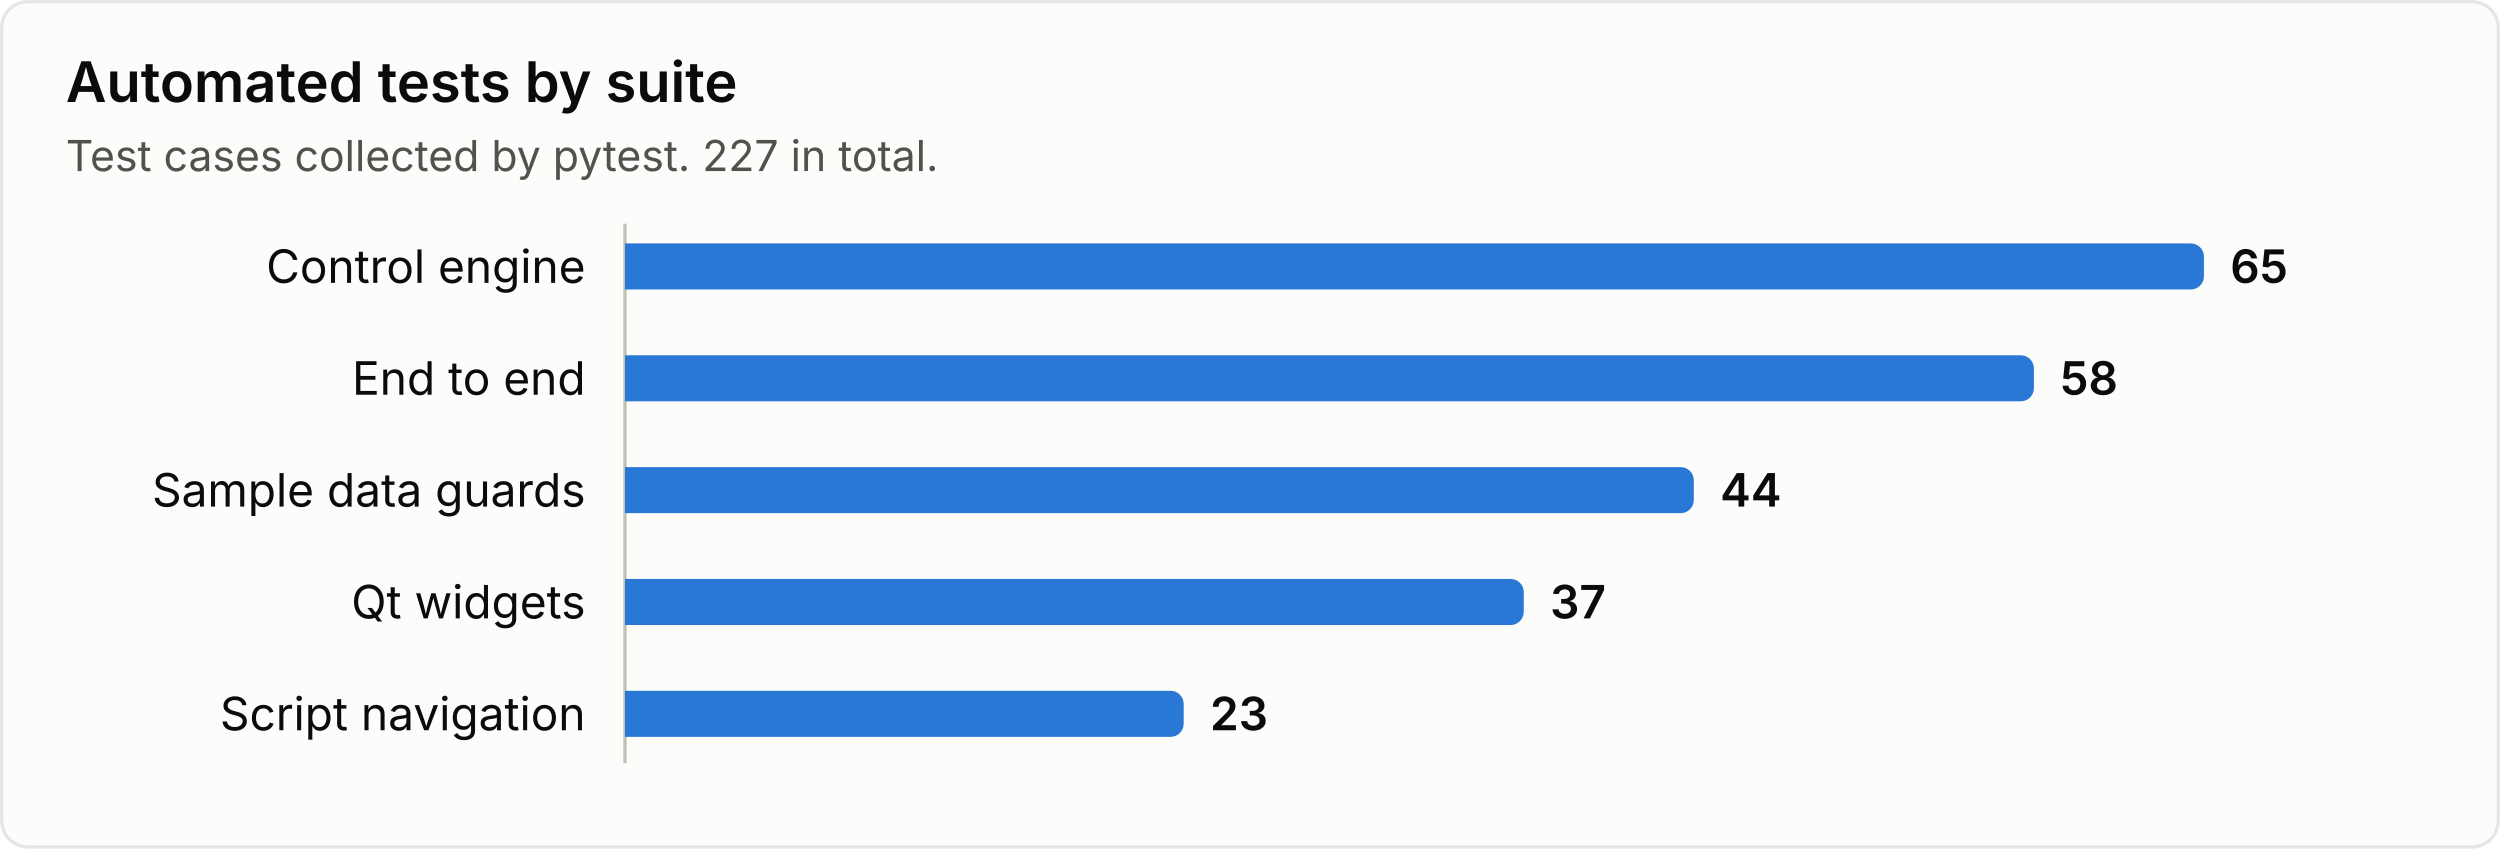
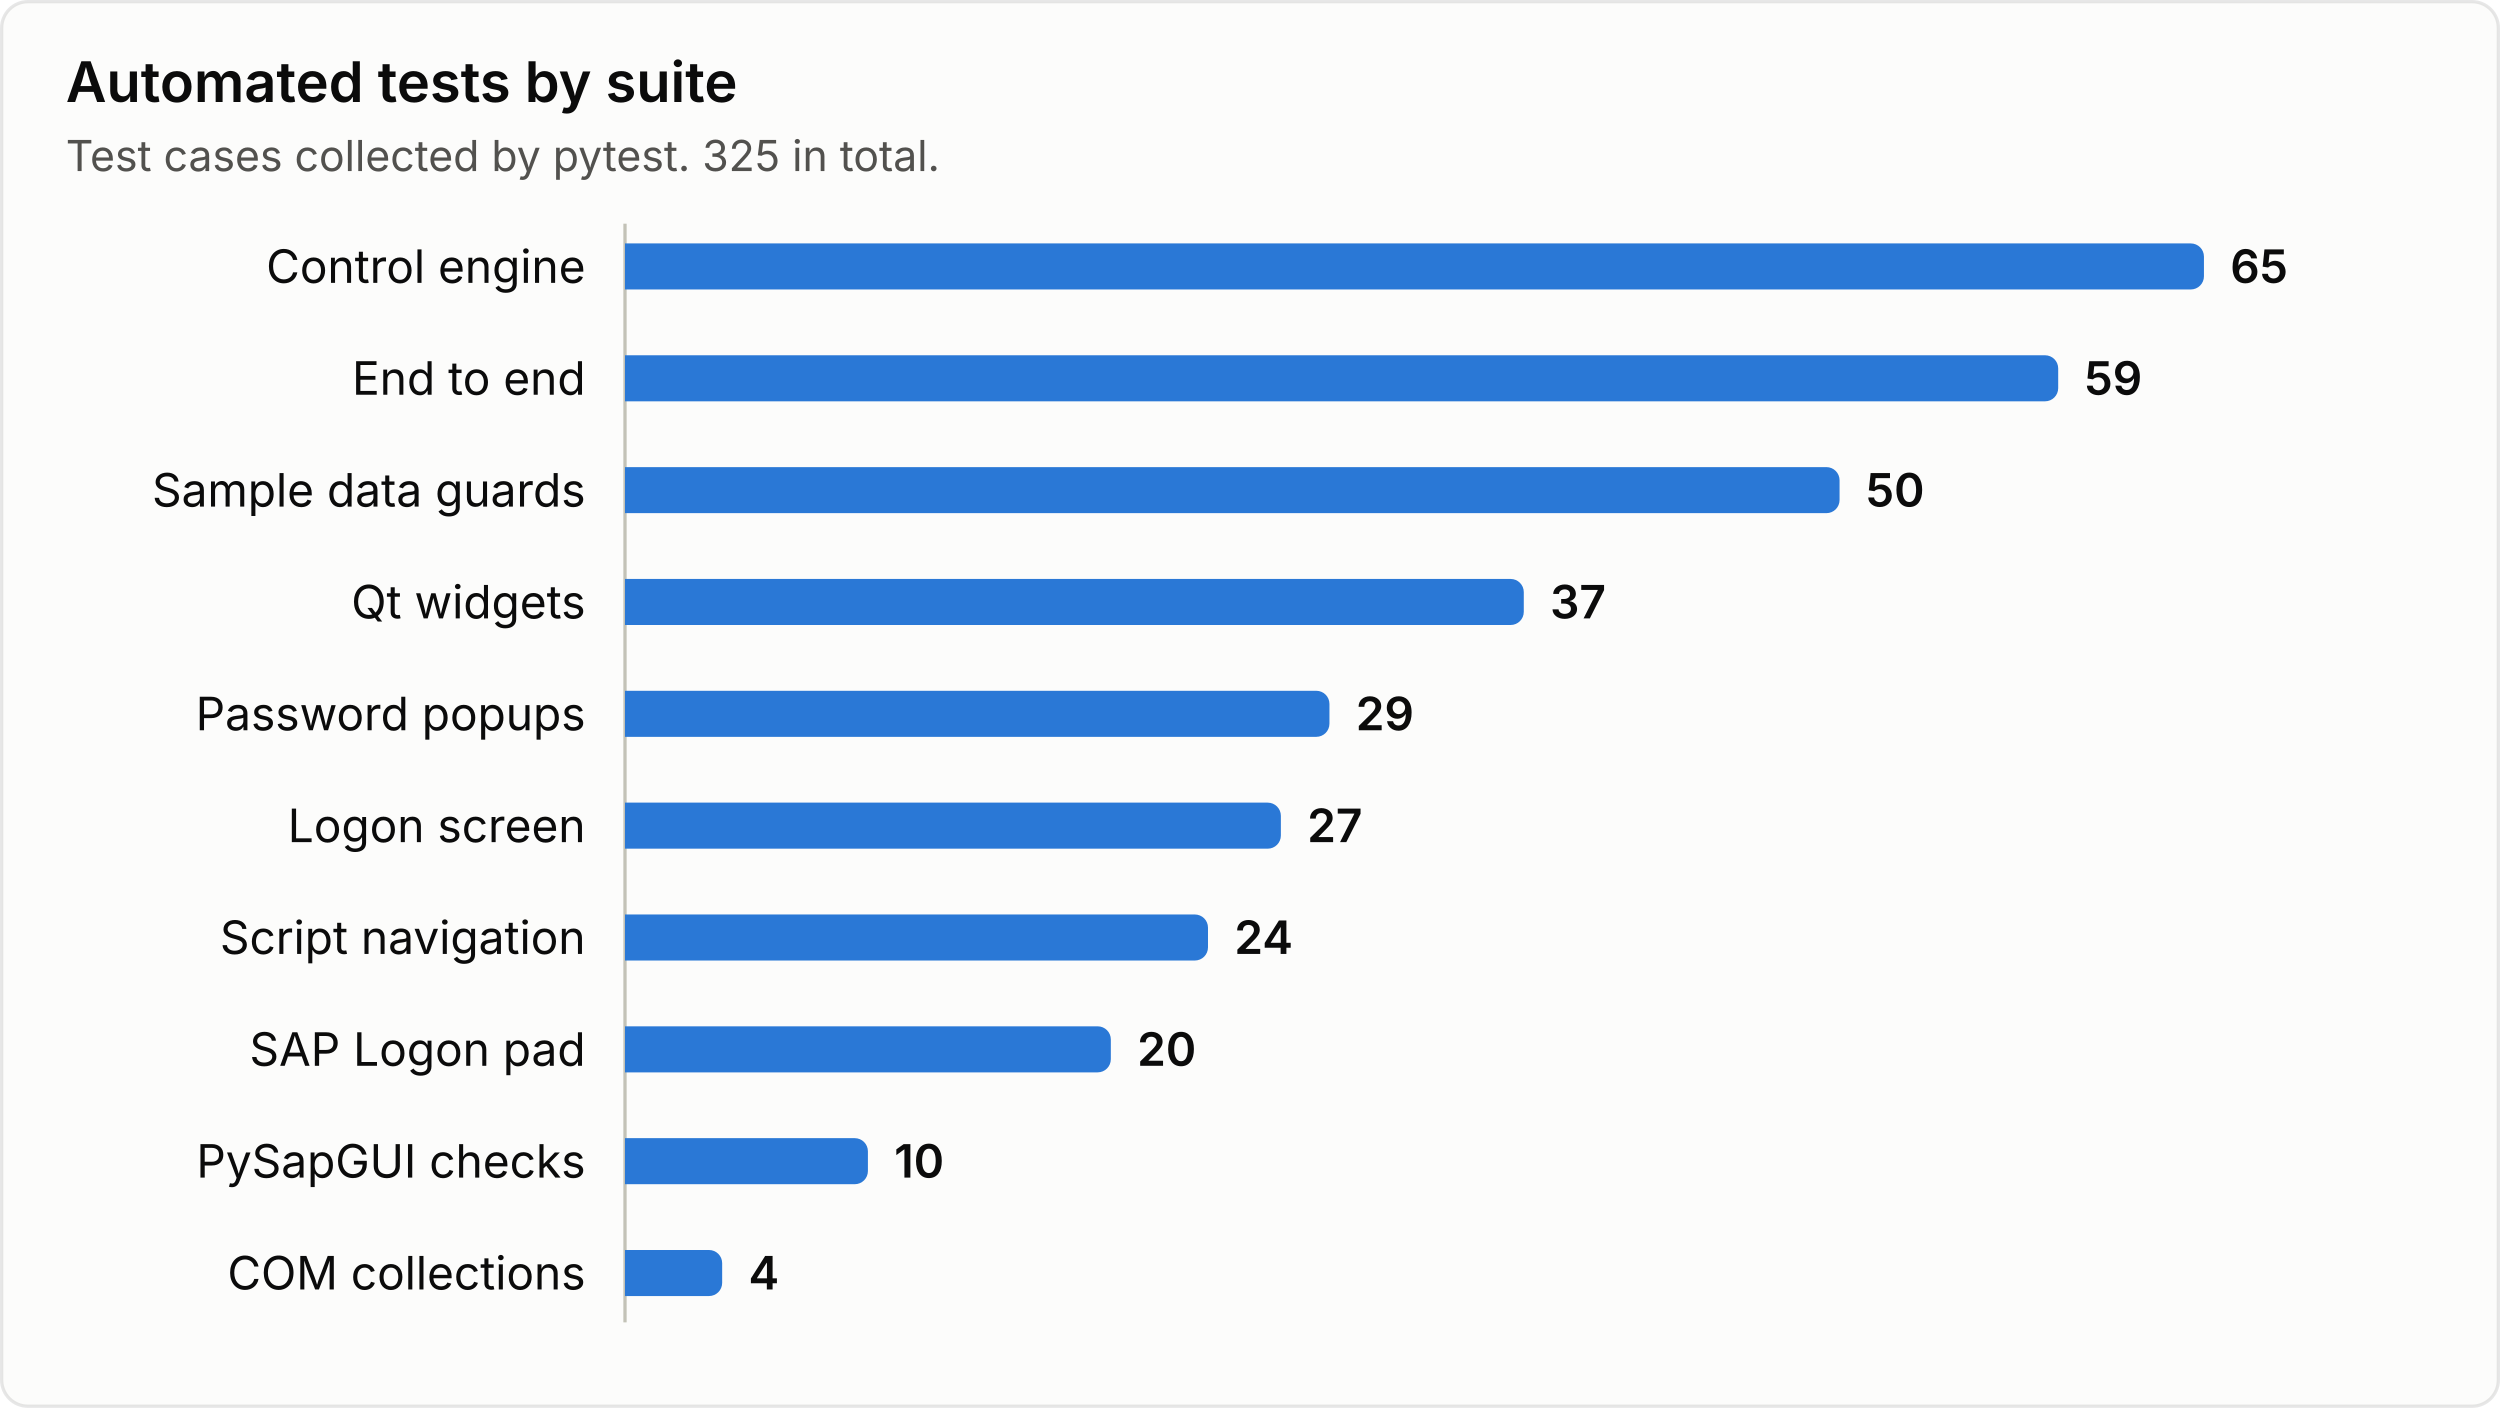
- <svg xmlns="http://www.w3.org/2000/svg" viewBox="0 0 760 258" width="760" height="258" role="img" aria-label="Automated tests by suite. Control engine: 65, End to end: 58, Sample data guards: 44, Qt widgets: 37, Script navigation: 23.">
+ <svg xmlns="http://www.w3.org/2000/svg" viewBox="0 0 760 428" width="760" height="428" role="img" aria-label="Automated tests by suite. Control engine: 65, End to end: 59, Sample data guards: 50, Qt widgets: 37, Password popups: 29, Logon screen: 27, Script navigation: 24, SAP Logon pad: 20, PySapGUI checks: 10, COM collections: 4.">
  <style>
  .surface { fill: #fcfcfb; stroke: rgba(11,11,11,0.10); }
  .bar { fill: #2a78d6; }
  .base { stroke: #c3c2b7; }
  .title { fill: #0b0b0b; font-size: 17px; font-weight: 600; }
  .note { fill: #52514e; font-size: 13px; }
  .label { fill: #0b0b0b; font-size: 14px; }
  .value { fill: #0b0b0b; font-size: 14px; font-weight: 600; }
  text { font-family: system-ui, -apple-system, "Segoe UI", sans-serif; }
  @media (prefers-color-scheme: dark) {
    .surface { fill: #1a1a19; stroke: rgba(255,255,255,0.10); }
    .bar { fill: #3987e5; }
    .base { stroke: #383835; }
    .title, .label, .value { fill: #f0efec; }
    .note { fill: #c3c2b7; }
  }
</style>
-   <rect class="surface" x="0.5" y="0.5" width="759" height="257" rx="8" />
+   <rect class="surface" x="0.5" y="0.5" width="759" height="427" rx="8" />
  <text class="title" x="20" y="31">Automated tests by suite</text>
-   <text class="note" x="20" y="52">Test cases collected by pytest. 227 in total.</text>
-   <line class="base" x1="190" x2="190" y1="68" y2="232" />
+   <text class="note" x="20" y="52">Test cases collected by pytest. 325 in total.</text>
+   <line class="base" x1="190" x2="190" y1="68" y2="402" />
  <text class="label" x="178" y="86" text-anchor="end">Control engine</text>
  <path class="bar" d="M190,74 H666.0 a4,4 0 0 1 4,4 V84 a4,4 0 0 1 -4,4 H190 Z" />
  <text class="value" x="678.0" y="86">65</text>
  <text class="label" x="178" y="120" text-anchor="end">End to end</text>
-   <path class="bar" d="M190,108 H614.308 a4,4 0 0 1 4,4 V118 a4,4 0 0 1 -4,4 H190 Z" />
-   <text class="value" x="626.308" y="120">58</text>
+   <path class="bar" d="M190,108 H621.692 a4,4 0 0 1 4,4 V118 a4,4 0 0 1 -4,4 H190 Z" />
+   <text class="value" x="633.692" y="120">59</text>
  <text class="label" x="178" y="154" text-anchor="end">Sample data guards</text>
-   <path class="bar" d="M190,142 H510.923 a4,4 0 0 1 4,4 V152 a4,4 0 0 1 -4,4 H190 Z" />
-   <text class="value" x="522.923" y="154">44</text>
+   <path class="bar" d="M190,142 H555.231 a4,4 0 0 1 4,4 V152 a4,4 0 0 1 -4,4 H190 Z" />
+   <text class="value" x="567.231" y="154">50</text>
  <text class="label" x="178" y="188" text-anchor="end">Qt widgets</text>
  <path class="bar" d="M190,176 H459.231 a4,4 0 0 1 4,4 V186 a4,4 0 0 1 -4,4 H190 Z" />
  <text class="value" x="471.231" y="188">37</text>
-   <text class="label" x="178" y="222" text-anchor="end">Script navigation</text>
-   <path class="bar" d="M190,210 H355.846 a4,4 0 0 1 4,4 V220 a4,4 0 0 1 -4,4 H190 Z" />
-   <text class="value" x="367.846" y="222">23</text>
+   <text class="label" x="178" y="222" text-anchor="end">Password popups</text>
+   <path class="bar" d="M190,210 H400.154 a4,4 0 0 1 4,4 V220 a4,4 0 0 1 -4,4 H190 Z" />
+   <text class="value" x="412.154" y="222">29</text>
+   <text class="label" x="178" y="256" text-anchor="end">Logon screen</text>
+   <path class="bar" d="M190,244 H385.385 a4,4 0 0 1 4,4 V254 a4,4 0 0 1 -4,4 H190 Z" />
+   <text class="value" x="397.385" y="256">27</text>
+   <text class="label" x="178" y="290" text-anchor="end">Script navigation</text>
+   <path class="bar" d="M190,278 H363.231 a4,4 0 0 1 4,4 V288 a4,4 0 0 1 -4,4 H190 Z" />
+   <text class="value" x="375.231" y="290">24</text>
+   <text class="label" x="178" y="324" text-anchor="end">SAP Logon pad</text>
+   <path class="bar" d="M190,312 H333.692 a4,4 0 0 1 4,4 V322 a4,4 0 0 1 -4,4 H190 Z" />
+   <text class="value" x="345.692" y="324">20</text>
+   <text class="label" x="178" y="358" text-anchor="end">PySapGUI checks</text>
+   <path class="bar" d="M190,346 H259.846 a4,4 0 0 1 4,4 V356 a4,4 0 0 1 -4,4 H190 Z" />
+   <text class="value" x="271.846" y="358">10</text>
+   <text class="label" x="178" y="392" text-anchor="end">COM collections</text>
+   <path class="bar" d="M190,380 H215.538 a4,4 0 0 1 4,4 V390 a4,4 0 0 1 -4,4 H190 Z" />
+   <text class="value" x="227.538" y="392">4</text>
</svg>
